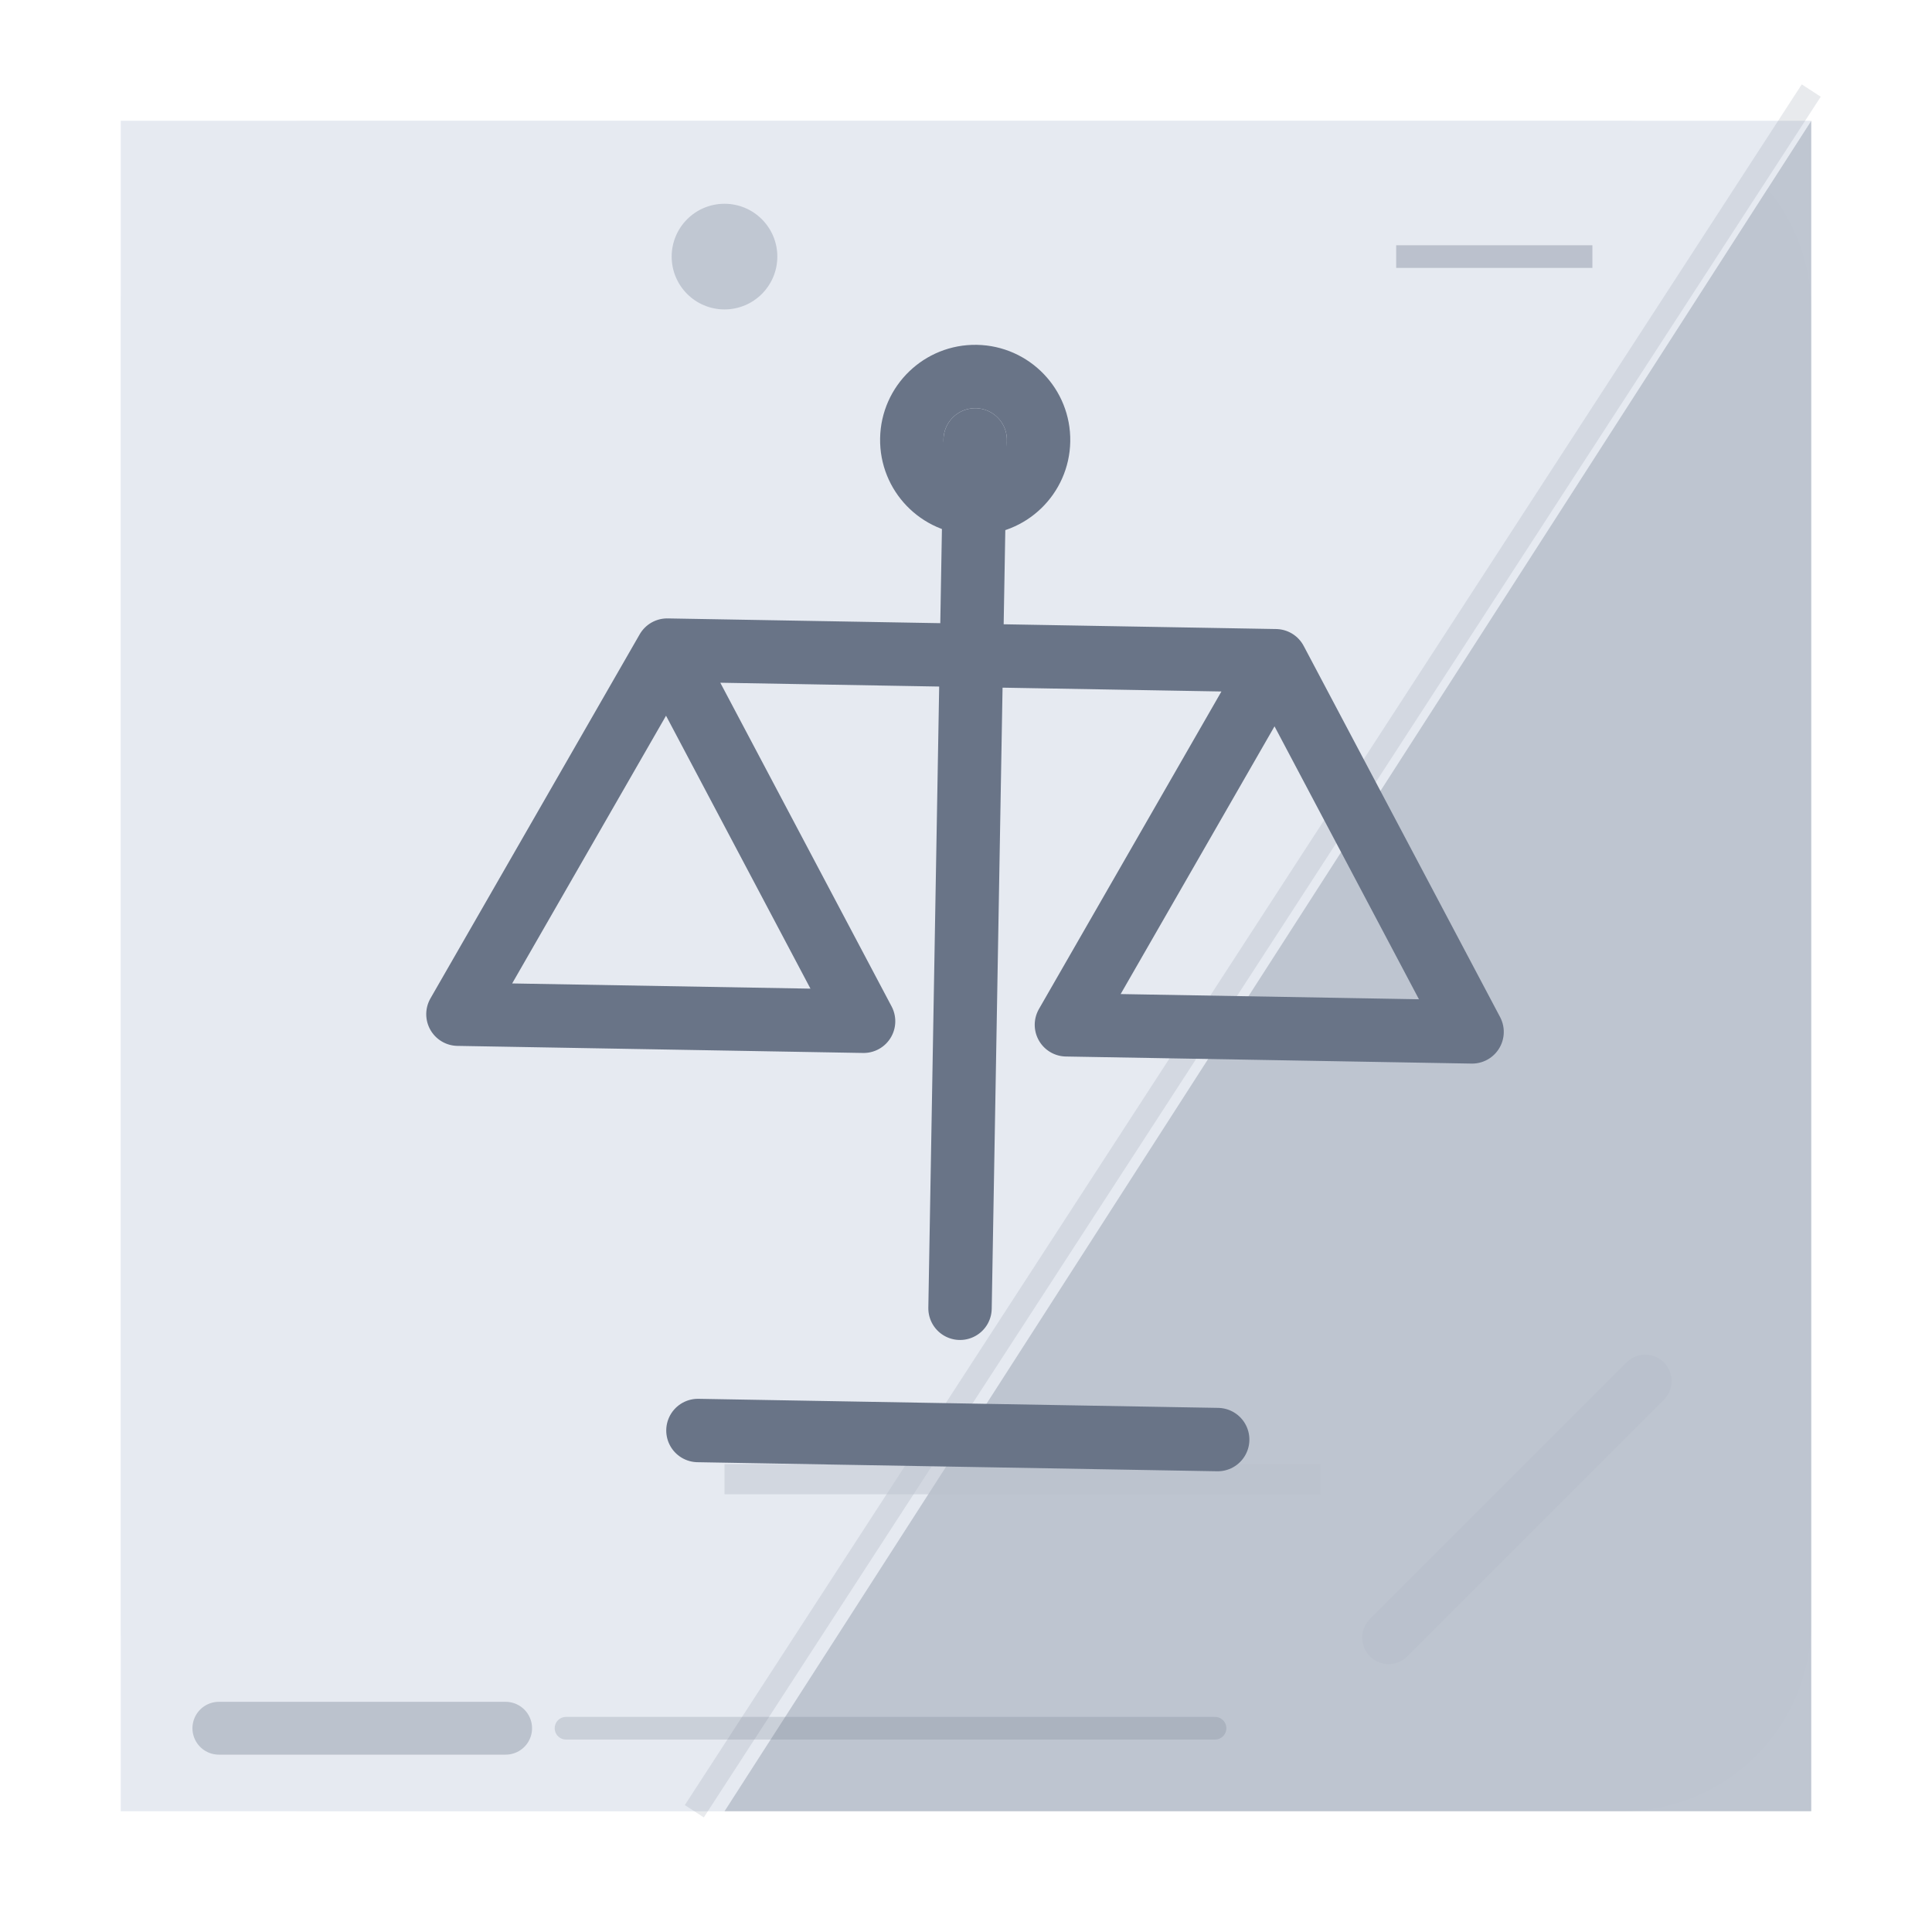
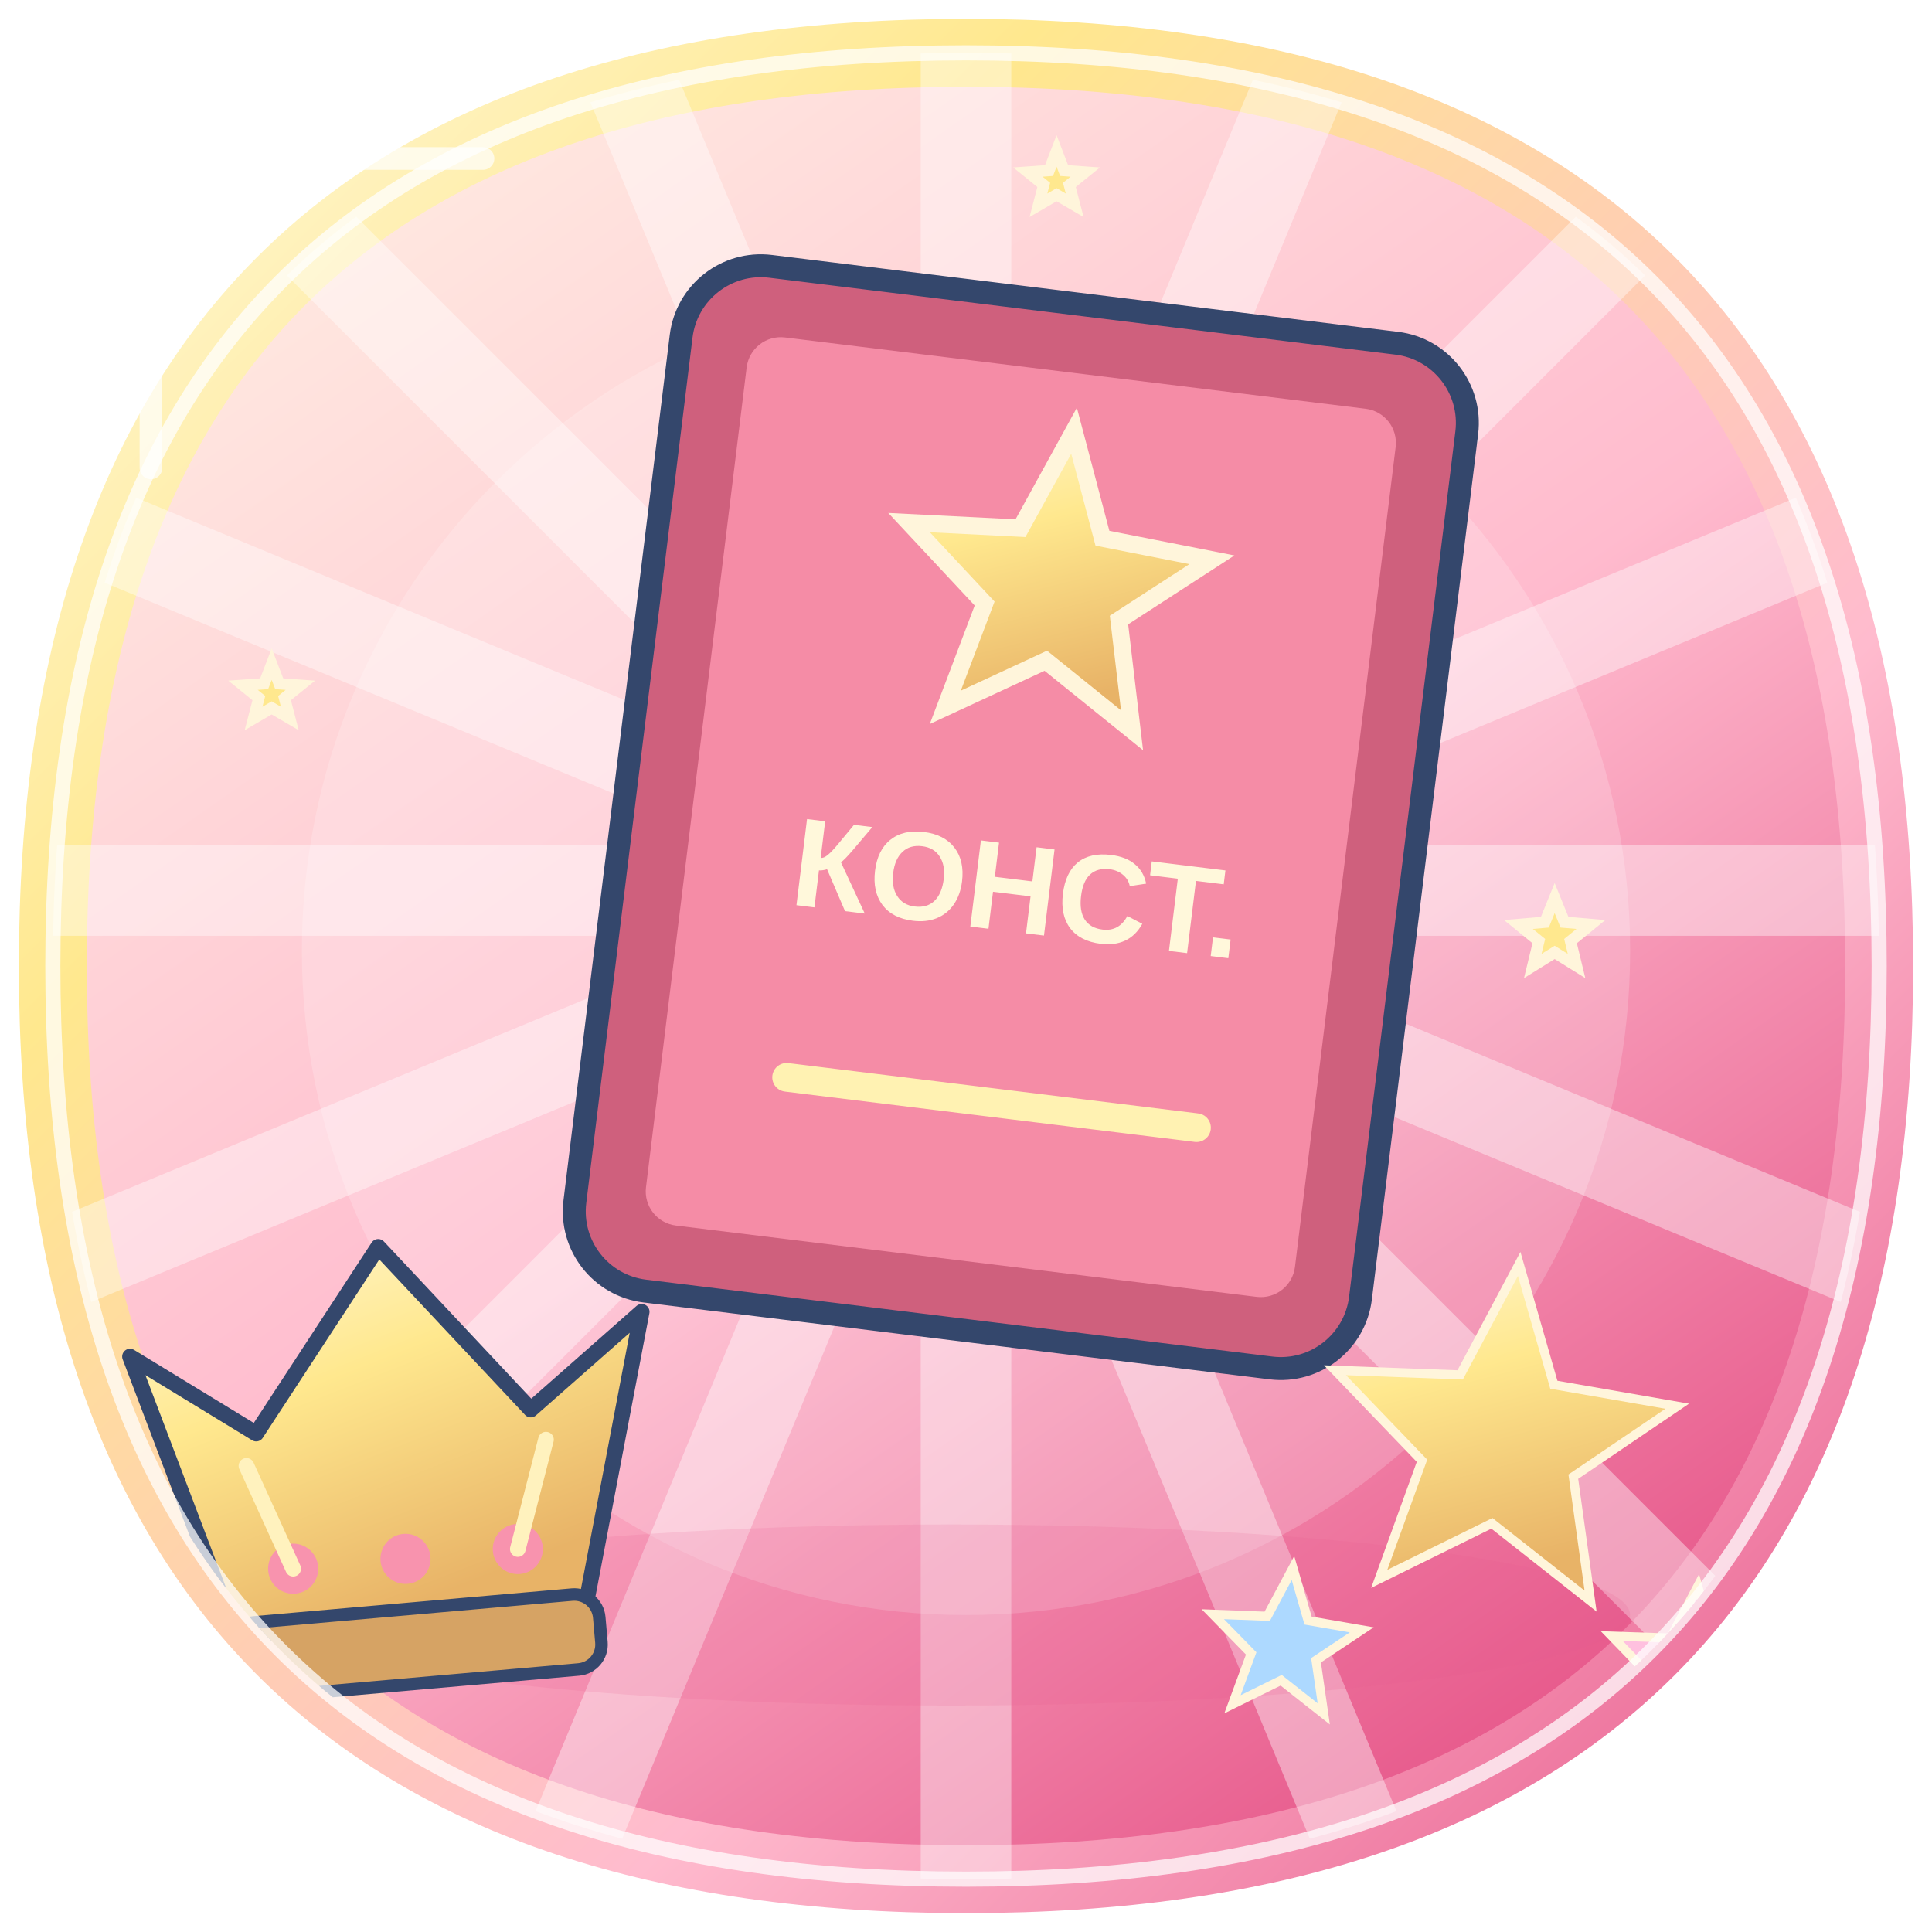
- <svg xmlns="http://www.w3.org/2000/svg" width="256" height="256" viewBox="0 0 256 256">
-   <rect x="16" y="16" width="224" height="224" rx="25" fill="#F2F4F8" />
-   <path d="M16 16h224L96 240H16Z" fill="#E6EAF1" />
-   <path d="M240 16v224H96Z" fill="#BAC1CD" opacity=".92" />
-   <path d="M92 240 240 12" stroke="#677286" stroke-width="3" opacity=".15" />
-   <circle cx="96" cy="34" r="7" fill="#BAC1CD" opacity=".85" />
-   <path d="M185 34h26" stroke="#677286" stroke-width="3" opacity=".34" />
-   <path d="M96 196h79" stroke="#BAC1CD" stroke-width="4" opacity=".45" />
-   <g transform="translate(20.48 20.48) scale(0.840) rotate(1 128 128)" fill="none" stroke="#697487" stroke-width="10" stroke-linecap="round" stroke-linejoin="round">
-     <path d="M128 45v137M80 79h96M80 79l-32 58h64ZM176 79l-32 58h64ZM87 202h82" />
-     <circle cx="128" cy="45" r="10" />
+ <svg xmlns="http://www.w3.org/2000/svg" width="512" height="512" viewBox="0 0 256 256">
+   <defs>
+     <linearGradient id="sky" x2=".7" y2="1">
+       <stop stop-color="#fff5e5" />
+       <stop offset=".58" stop-color="#ffbbce" />
+       <stop offset="1" stop-color="#e75a8c" />
+     </linearGradient>
+     <linearGradient id="gold" x2=".4" y2="1">
+       <stop stop-color="#fff6d2" />
+       <stop offset=".42" stop-color="#ffe88e" />
+       <stop offset="1" stop-color="#e8b367" />
+     </linearGradient>
+     <linearGradient id="rim" x2="1" y2="1">
+       <stop stop-color="#fff9df" />
+       <stop offset=".26" stop-color="#ffe88e" />
+       <stop offset=".66" stop-color="#ffbbce" />
+       <stop offset="1" stop-color="#e75a8c" />
+     </linearGradient>
+     <clipPath id="clip">
+       <path d="M128 7q121 0 121 121T128 249Q7 249 7 128T128 7Z" />
+     </clipPath>
+   </defs>
+   <path d="M128 7q121 0 121 121T128 249Q7 249 7 128T128 7Z" fill="url(#sky)" stroke="url(#rim)" stroke-width="9" />
+   <g clip-path="url(#clip)">
+     <path d="M128 118 128.0 -62.0" fill="none" stroke="#ffffff66" stroke-width="12" stroke-linecap="round" stroke-linejoin="round" />
+     <path d="M128 118 196.9 -48.3" fill="none" stroke="#ffffff66" stroke-width="12" stroke-linecap="round" stroke-linejoin="round" />
+     <path d="M128 118 255.3 -9.3" fill="none" stroke="#ffffff66" stroke-width="12" stroke-linecap="round" stroke-linejoin="round" />
+     <path d="M128 118 294.3 49.1" fill="none" stroke="#ffffff66" stroke-width="12" stroke-linecap="round" stroke-linejoin="round" />
+     <path d="M128 118 308.0 118.0" fill="none" stroke="#ffffff66" stroke-width="12" stroke-linecap="round" stroke-linejoin="round" />
+     <path d="M128 118 294.3 186.9" fill="none" stroke="#ffffff66" stroke-width="12" stroke-linecap="round" stroke-linejoin="round" />
+     <path d="M128 118 255.3 245.3" fill="none" stroke="#ffffff66" stroke-width="12" stroke-linecap="round" stroke-linejoin="round" />
+     <path d="M128 118 196.9 284.3" fill="none" stroke="#ffffff66" stroke-width="12" stroke-linecap="round" stroke-linejoin="round" />
+     <path d="M128 118 128.0 298.0" fill="none" stroke="#ffffff66" stroke-width="12" stroke-linecap="round" stroke-linejoin="round" />
+     <path d="M128 118 59.1 284.3" fill="none" stroke="#ffffff66" stroke-width="12" stroke-linecap="round" stroke-linejoin="round" />
+     <path d="M128 118 0.7 245.3" fill="none" stroke="#ffffff66" stroke-width="12" stroke-linecap="round" stroke-linejoin="round" />
+     <path d="M128 118 -38.3 186.9" fill="none" stroke="#ffffff66" stroke-width="12" stroke-linecap="round" stroke-linejoin="round" />
+     <path d="M128 118 -52.0 118.0" fill="none" stroke="#ffffff66" stroke-width="12" stroke-linecap="round" stroke-linejoin="round" />
+     <path d="M128 118 -38.3 49.1" fill="none" stroke="#ffffff66" stroke-width="12" stroke-linecap="round" stroke-linejoin="round" />
+     <path d="M128 118 0.7 -9.3" fill="none" stroke="#ffffff66" stroke-width="12" stroke-linecap="round" stroke-linejoin="round" />
+     <path d="M128 118 59.1 -48.3" fill="none" stroke="#ffffff66" stroke-width="12" stroke-linecap="round" stroke-linejoin="round" />
+     <circle cx="128" cy="126" r="88" fill="#ffffff30" stroke="none" stroke-width="2" />
+     <ellipse cx="126" cy="214" rx="90" ry="12" fill="#e75a8c" opacity=".15" />
+     <g transform="translate(57 32) rotate(7 76.0 76.0) scale(1.52)">
+       <rect x="17" y="5" width="69" height="90" rx="7" fill="#cf607d" stroke="#34476c" stroke-width="2" />
+       <rect x="23" y="11" width="57" height="78" rx="3" fill="#f58ca6" stroke="none" stroke-width="2" />
+       <polygon points="52.0,16.0 55.6,25.0 65.3,25.7 57.9,31.9 60.2,41.3 52.0,36.2 43.8,41.3 46.1,31.9 38.7,25.7 48.4,25.0" fill="url(#gold)" stroke="#fff5db" stroke-width="1.5" />
+       <text x="52" y="60" text-anchor="middle" font-family="Arial,sans-serif" font-weight="800" font-size="11" fill="#fff8db">КОНСТ.</text>
+       <path d="M34 75h36" fill="none" stroke="#fff2b2" stroke-width="2.5" stroke-linecap="round" stroke-linejoin="round" />
+     </g>
+     <g transform="translate(11 151) rotate(-5 41.5 41.5) scale(0.83)">
+       <path d="m9 31 19 14 22-28 22 28 19-14-13 46H22Z" fill="url(#gold)" stroke="#34476c" stroke-width="2.5" stroke-linecap="round" stroke-linejoin="round" />
+       <rect x="21" y="75" width="59" height="12" rx="4" fill="#d6a364" stroke="#34476c" stroke-width="2" />
+       <circle cx="32" cy="67" r="4" fill="#f893ae" stroke="none" stroke-width="2" />
+       <circle cx="50" cy="67" r="4" fill="#f893ae" stroke="none" stroke-width="2" />
+       <circle cx="68" cy="67" r="4" fill="#f893ae" stroke="none" stroke-width="2" />
+       <path d="M26 50 32 67M74 50 68 67" fill="none" stroke="#fff2be" stroke-width="2.5" stroke-linecap="round" stroke-linejoin="round" />
+     </g>
+     <g transform="translate(159 157) rotate(6 40.0 40.0) scale(0.8)">
+       <polygon points="49.0,13.0 56.8,32.3 77.5,33.7 61.6,47.1 66.6,67.3 49.0,56.2 31.4,67.3 36.4,47.1 20.5,33.7 41.2,32.3" fill="url(#gold)" stroke="#fff5db" stroke-width="1.5" />
+       <polygon points="17.0,67.0 20.4,75.4 29.4,76.0 22.4,81.8 24.6,90.5 17.0,85.7 9.4,90.5 11.6,81.8 4.6,76.0 13.6,75.4" fill="#add9ff" stroke="#fff5db" stroke-width="1.5" />
+       <polygon points="84.0,63.0 87.6,72.0 97.3,72.7 89.9,78.9 92.2,88.3 84.0,83.2 75.8,88.3 78.1,78.9 70.7,72.7 80.4,72.0" fill="#ffc0df" stroke="#fff5db" stroke-width="1.5" />
+     </g>
+     <polygon points="36.0,88.0 37.0,90.6 39.8,90.8 37.7,92.5 38.4,95.2 36.0,93.8 33.6,95.2 34.3,92.5 32.2,90.8 35.0,90.6" fill="#ffe88e" stroke="#fff5db" stroke-width="1.5" />
+     <polygon points="206.0,119.0 207.3,122.2 210.8,122.5 208.1,124.7 208.9,128.0 206.0,126.2 203.1,128.0 203.9,124.7 201.2,122.5 204.7,122.2" fill="#ffe88e" stroke="#fff5db" stroke-width="1.5" />
+     <polygon points="140.0,20.0 141.0,22.6 143.8,22.8 141.7,24.5 142.4,27.2 140.0,25.8 137.6,27.2 138.3,24.5 136.2,22.8 139.0,22.6" fill="#ffe88e" stroke="#fff5db" stroke-width="1.5" />
  </g>
-   <path d="M184 217 218 183" stroke="#BAC1CD" stroke-width="7" stroke-linecap="round" />
-   <path d="M29 229h38" stroke="#BBC2CD" stroke-width="7" stroke-linecap="round" />
-   <path d="M75 229h86" stroke="#677286" stroke-width="3" opacity=".22" stroke-linecap="round" />
+   <path d="M128 7q121 0 121 121T128 249Q7 249 7 128T128 7Z" fill="none" stroke="#ffffffbb" stroke-width="2" />
+   <path d="M26 21h38M20 28v34" fill="none" stroke="#ffffffb0" stroke-width="3" stroke-linecap="round" />
</svg>
